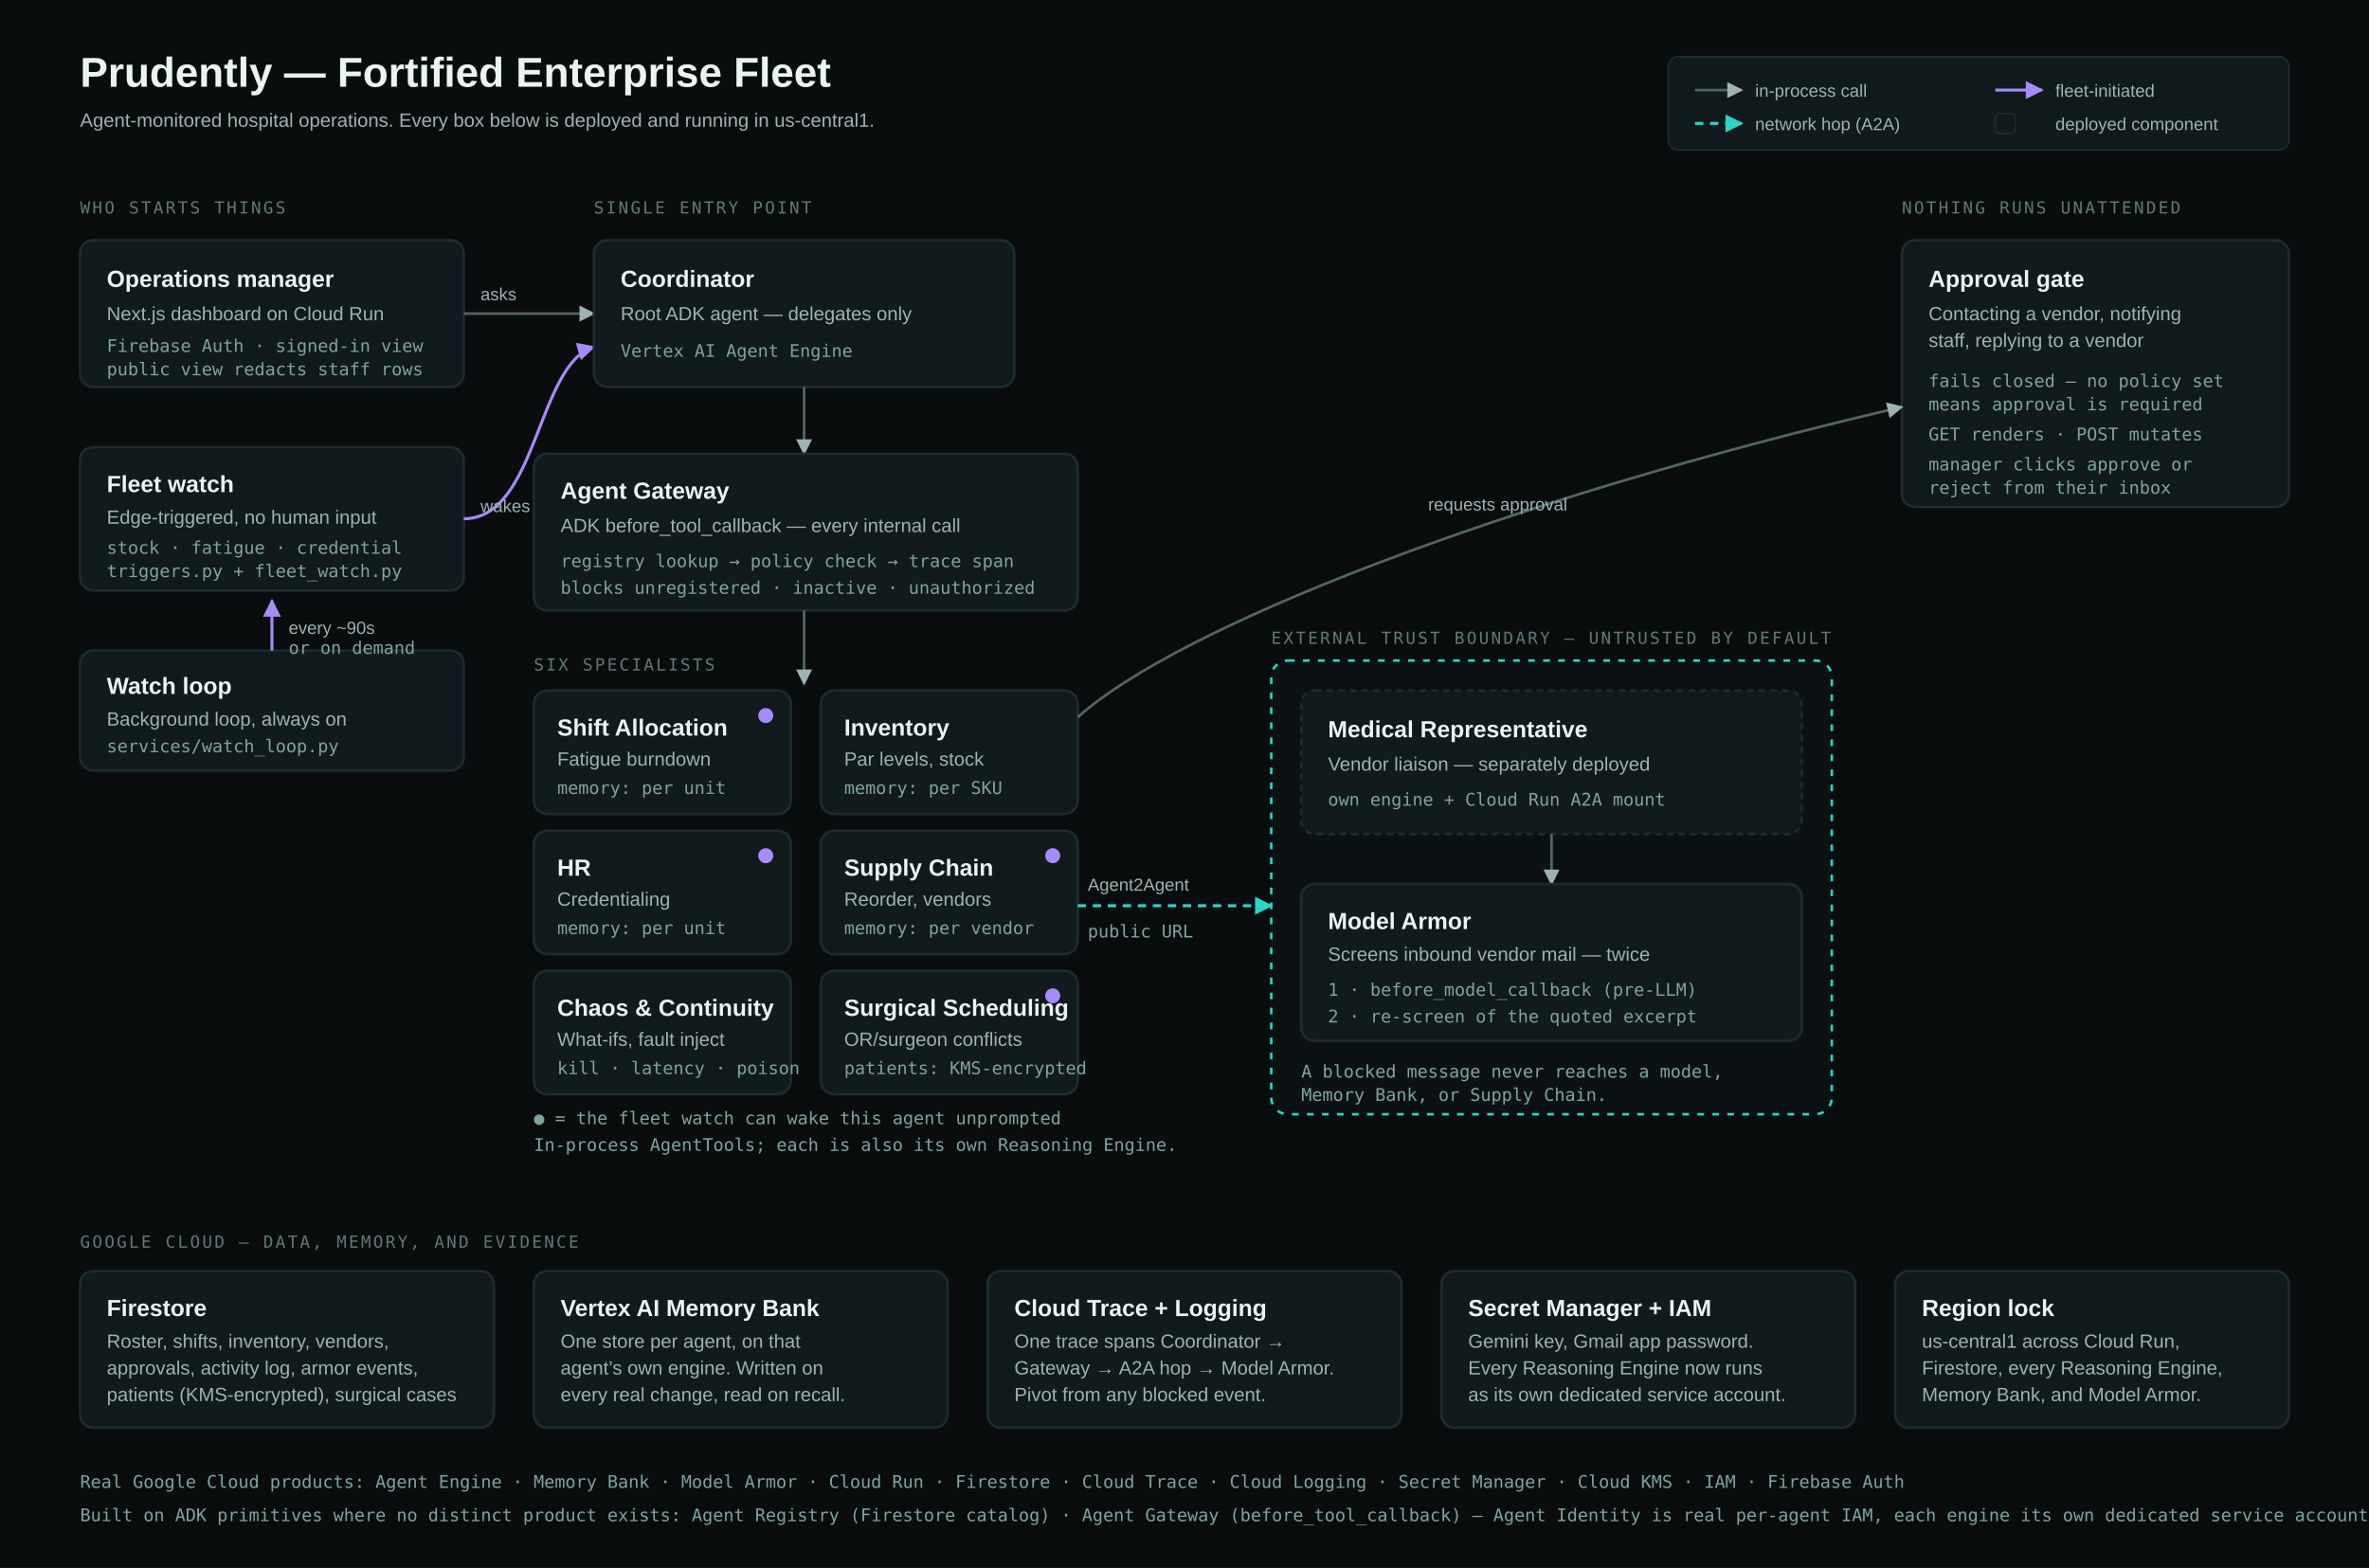
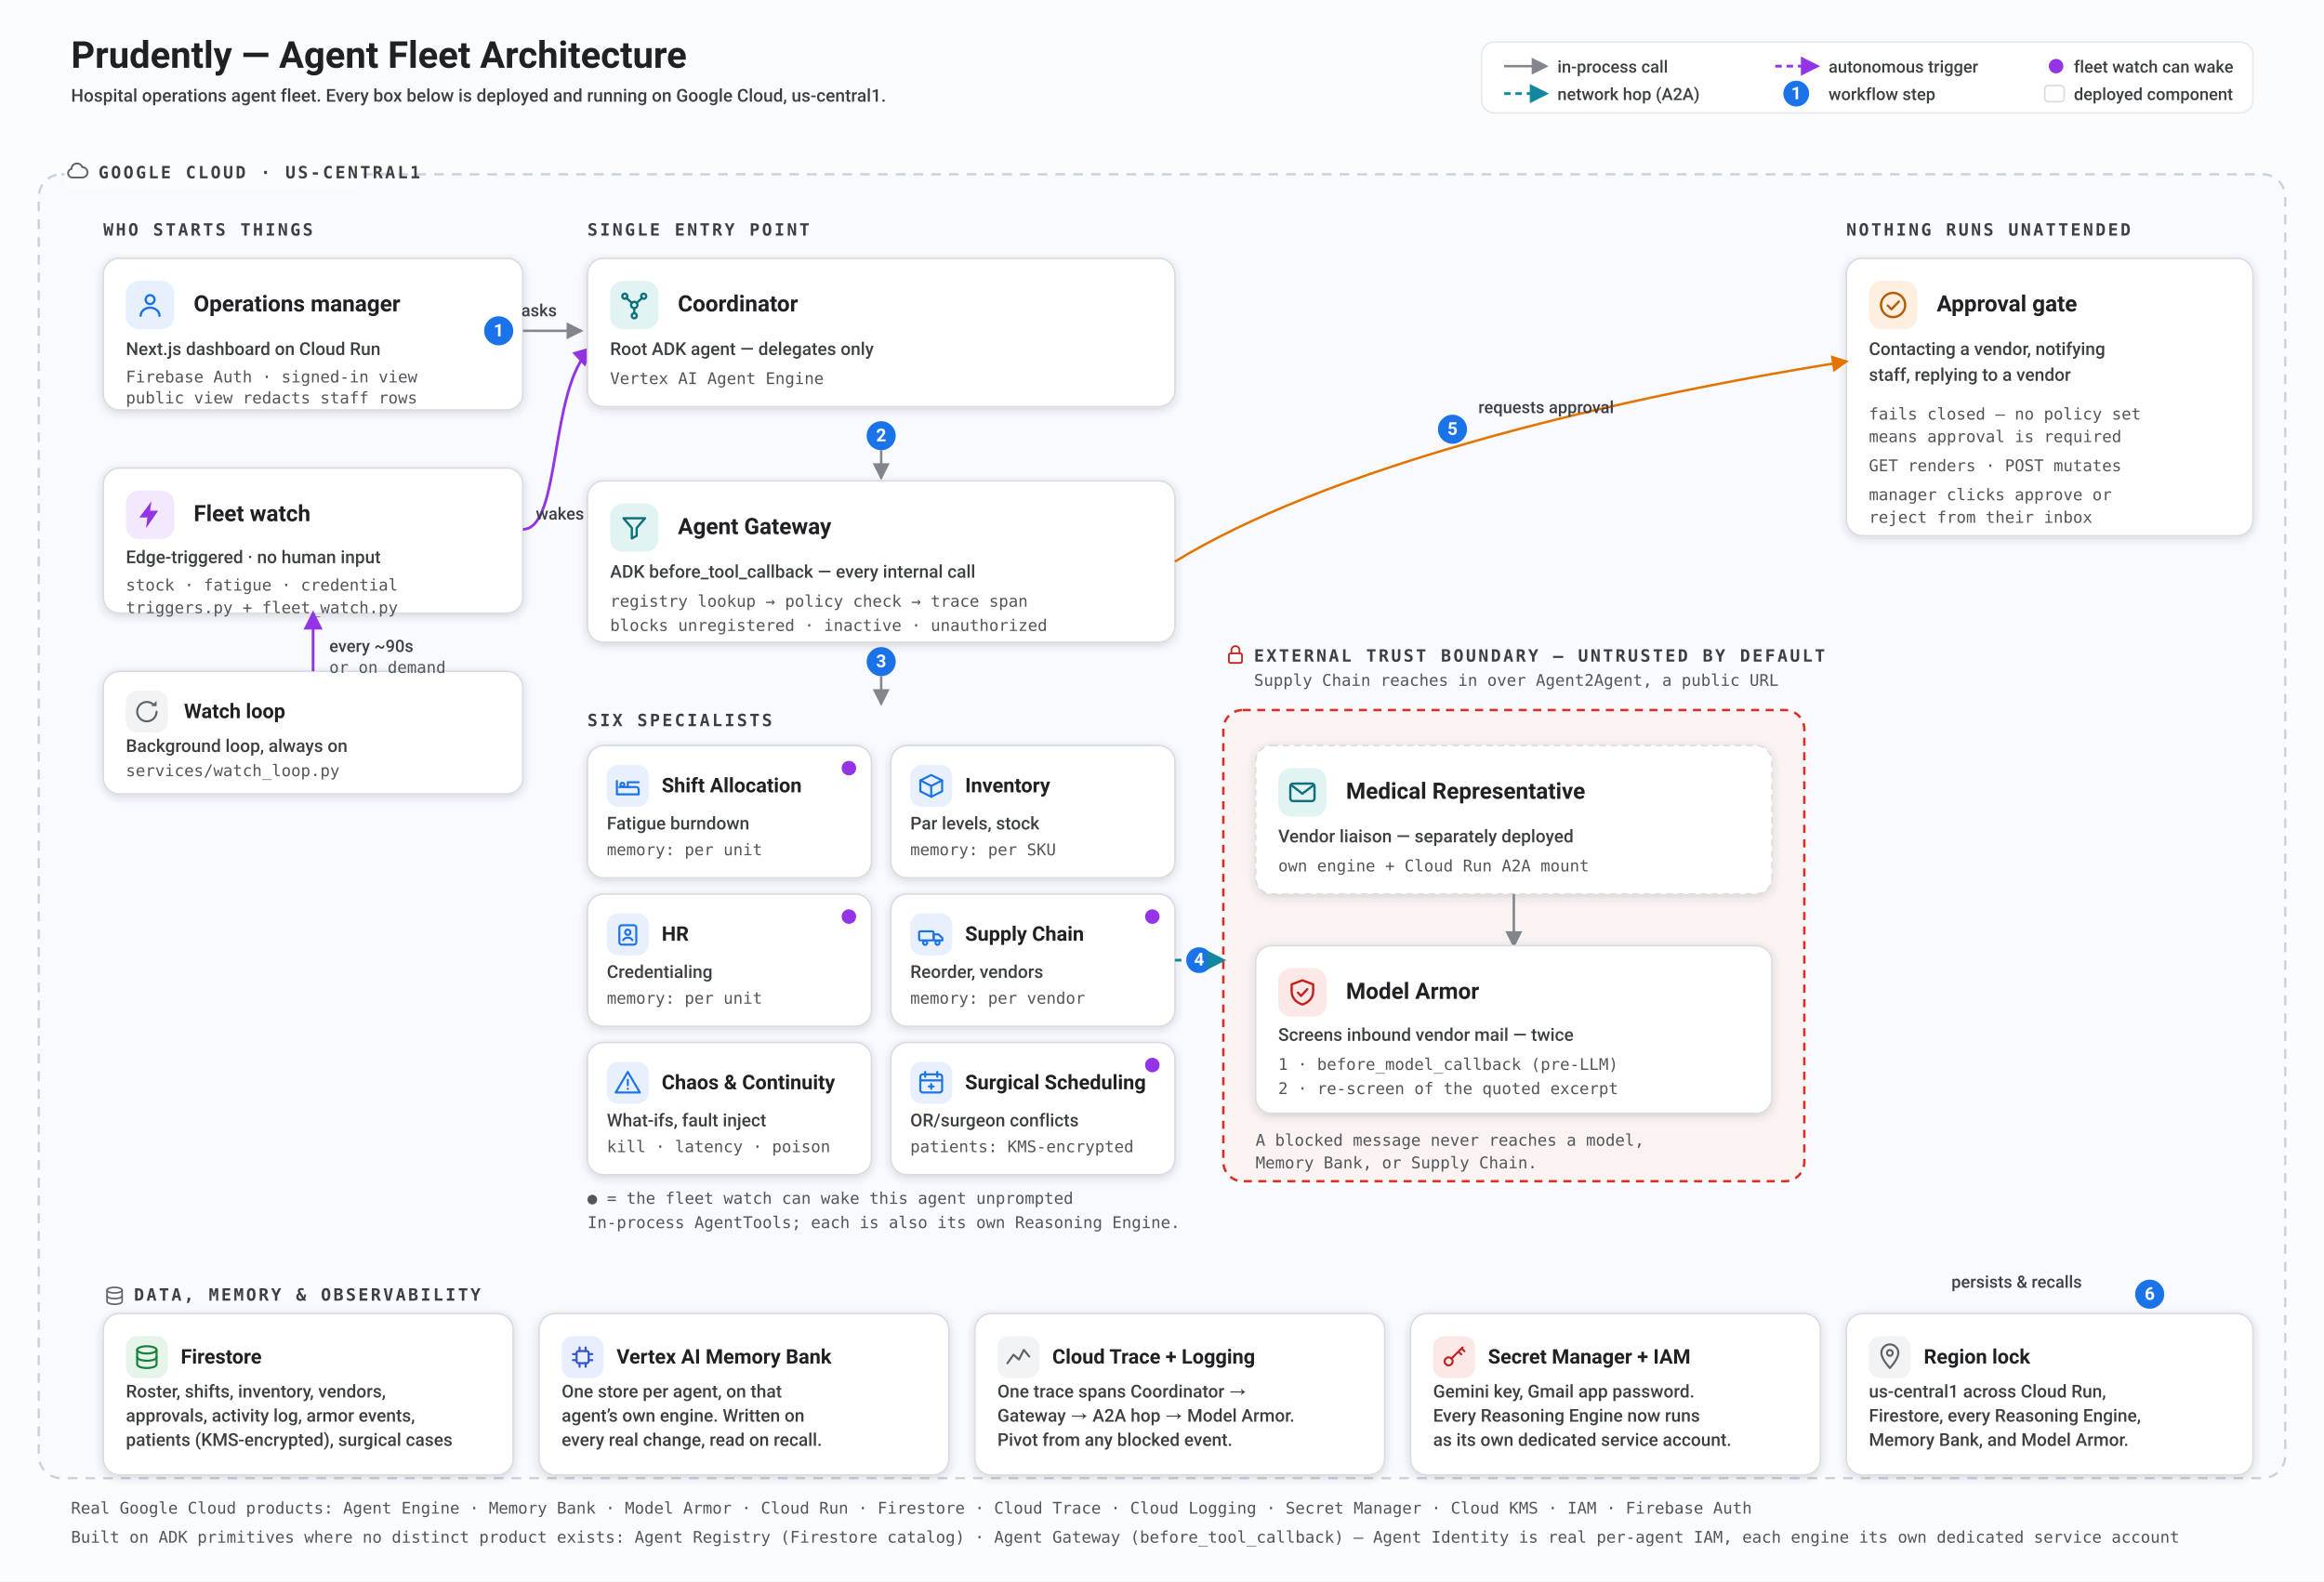
- <svg xmlns="http://www.w3.org/2000/svg" viewBox="0 0 1420 940" width="1420" height="940" font-family="'Instrument Sans','Helvetica Neue',Arial,sans-serif">
+ <svg xmlns="http://www.w3.org/2000/svg" viewBox="0 0 1440 980" width="1440" height="980" font-family="'Google Sans','Segoe UI',Roboto,Helvetica,Arial,sans-serif">
  <defs>
-     <marker id="arrow" viewBox="0 0 10 10" refX="9" refY="5" markerWidth="6" markerHeight="6" orient="auto-start-reverse">
-       <path d="M 0 0 L 10 5 L 0 10 z" fill="#9db3b0" />
+     <filter id="cardShadow" x="-30%" y="-30%" width="160%" height="160%">
+       <feDropShadow dx="0" dy="1.5" stdDeviation="2.5" flood-color="#3c4043" flood-opacity="0.18" />
+     </filter>
+     <marker id="arrow" viewBox="0 0 10 10" refX="8.5" refY="5" markerWidth="7" markerHeight="7" orient="auto-start-reverse">
+       <path d="M 0 0 L 10 5 L 0 10 z" fill="#80868b" />
    </marker>
-     <marker id="arrowTeal" viewBox="0 0 10 10" refX="9" refY="5" markerWidth="6" markerHeight="6" orient="auto-start-reverse">
-       <path d="M 0 0 L 10 5 L 0 10 z" fill="#2dd4c8" />
+     <marker id="arrowTeal" viewBox="0 0 10 10" refX="8.5" refY="5" markerWidth="7" markerHeight="7" orient="auto-start-reverse">
+       <path d="M 0 0 L 10 5 L 0 10 z" fill="#12879f" />
    </marker>
-     <marker id="arrowIndigo" viewBox="0 0 10 10" refX="9" refY="5" markerWidth="6" markerHeight="6" orient="auto-start-reverse">
-       <path d="M 0 0 L 10 5 L 0 10 z" fill="#a78bfa" />
+     <marker id="arrowPurple" viewBox="0 0 10 10" refX="8.5" refY="5" markerWidth="7" markerHeight="7" orient="auto-start-reverse">
+       <path d="M 0 0 L 10 5 L 0 10 z" fill="#9334e6" />
+     </marker>
+     <marker id="arrowAmber" viewBox="0 0 10 10" refX="8.5" refY="5" markerWidth="7" markerHeight="7" orient="auto-start-reverse">
+       <path d="M 0 0 L 10 5 L 0 10 z" fill="#e37400" />
    </marker>
    <style>
-       .lbl   { font-size: 10px; letter-spacing: 1.3px; fill: #617975; font-family: 'JetBrains Mono', ui-monospace, monospace; }
-       .name  { font-size: 14px; font-weight: 600; fill: #eaf4f2; }
-       .sub   { font-size: 11.5px; fill: #9db3b0; }
-       .mono  { font-size: 10.5px; fill: #7fa39d; font-family: 'JetBrains Mono', ui-monospace, monospace; }
-       .edge  { font-size: 10.5px; fill: #9db3b0; }
-       .card  { fill: #111a1c; stroke: #1e2c2e; stroke-width: 1.5; }
-       .zone  { fill: #0e1416; fill-opacity: 0.65; stroke: #2dd4c8; stroke-width: 1.5; stroke-dasharray: 4 5; }
-       .flow  { stroke: #526661; stroke-width: 1.6; fill: none; }
-       .flowT { stroke: #2dd4c8; stroke-width: 1.8; fill: none; }
-       .flowI { stroke: #a78bfa; stroke-width: 1.8; fill: none; }
+       .lbl    { font-size: 10.5px; letter-spacing: 1.4px; fill: #3c4043; font-family: 'Google Sans Mono','Roboto Mono',ui-monospace,monospace; font-weight: 650; }
+       .name   { font-size: 14px; font-weight: 600; fill: #202124; }
+       .name13 { font-size: 12.5px; font-weight: 600; fill: #202124; }
+       .sub    { font-size: 11px; fill: #3c4043; font-weight: 500; }
+       .mono   { font-size: 10px; fill: #52555a; font-family: 'Google Sans Mono','Roboto Mono',ui-monospace,monospace; font-weight: 500; }
+       .edge   { font-size: 10.5px; fill: #3c4043; font-weight: 500; }
+       .edgeB  { font-size: 10.5px; fill: #3c4043; font-weight: 700; }
+       .card   { fill: #ffffff; stroke: #dadce0; stroke-width: 1; filter: url(#cardShadow); }
+       .zone   { fill: #fdece9; fill-opacity: 0.55; stroke: #d93025; stroke-width: 1.5; stroke-dasharray: 5 4; }
+       .gczone { fill: #f8fafd; stroke: #c7d2e0; stroke-width: 1.4; stroke-dasharray: 6 5; }
+       .flow   { stroke: #80868b; stroke-width: 1.5; fill: none; }
+       .flowTeal   { stroke: #12879f; stroke-width: 1.7; fill: none; }
+       .flowPurple { stroke: #9334e6; stroke-width: 1.7; fill: none; }
+       .flowAmber  { stroke: #e37400; stroke-width: 1.5; fill: none; }
+       .step   { fill: #1a73e8; }
+       .stepTx { fill: #ffffff; font-size: 11px; font-weight: 700; text-anchor: middle; font-family: 'Google Sans','Segoe UI',Roboto,Helvetica,Arial,sans-serif; }
+       .wake   { fill: #9334e6; }
    </style>
+     <g id="icons" fill="none" stroke-width="1.7" stroke-linecap="round" stroke-linejoin="round">
+       <symbol id="ic-person" viewBox="0 0 24 24" fill="none" stroke="currentColor" stroke-width="1.7" stroke-linecap="round" stroke-linejoin="round">
+         <circle cx="12" cy="8" r="3.3" />
+         <path d="M5 20a7 6 0 0 1 14 0" />
+       </symbol>
+       <symbol id="ic-bolt" viewBox="0 0 24 24">
+         <path d="M13 2 4 14h6l-1 8 9-13h-6z" fill="currentColor" stroke="none" />
+       </symbol>
+       <symbol id="ic-loop" viewBox="0 0 24 24" fill="none" stroke="currentColor" stroke-width="1.7" stroke-linecap="round" stroke-linejoin="round">
+         <path d="M20 12a8 8 0 1 1-2.6-5.9" />
+         <path d="M20 3v4.5h-4.5" fill="currentColor" stroke="none" />
+       </symbol>
+       <symbol id="ic-hub" viewBox="0 0 24 24" fill="none" stroke="currentColor" stroke-width="1.7" stroke-linecap="round" stroke-linejoin="round">
+         <circle cx="12" cy="12" r="2.4" />
+         <circle cx="5" cy="5.5" r="1.9" />
+         <circle cx="19" cy="5.5" r="1.9" />
+         <circle cx="12" cy="20" r="1.9" />
+         <path d="M10.3 10.5 6 6.7M13.7 10.5 18 6.7M12 14.4V18" />
+       </symbol>
+       <symbol id="ic-filter" viewBox="0 0 24 24" fill="none" stroke="currentColor" stroke-width="1.7" stroke-linecap="round" stroke-linejoin="round">
+         <path d="M4 5h16l-6.2 7.2V18l-3.6 2v-7.8z" />
+       </symbol>
+       <symbol id="ic-bed" viewBox="0 0 24 24" fill="none" stroke="currentColor" stroke-width="1.7" stroke-linecap="round" stroke-linejoin="round">
+         <path d="M3 19V8M3 19h18v-4a2 2 0 0 0-2-2H5" />
+         <circle cx="7.5" cy="11" r="1.6" />
+         <path d="M12 13V9h9" />
+       </symbol>
+       <symbol id="ic-box" viewBox="0 0 24 24" fill="none" stroke="currentColor" stroke-width="1.7" stroke-linecap="round" stroke-linejoin="round">
+         <path d="M12 3 21 7.5 12 12 3 7.5 12 3z" />
+         <path d="M3 7.5V16.5L12 21V12" />
+         <path d="M21 7.5V16.5L12 21" />
+       </symbol>
+       <symbol id="ic-badge" viewBox="0 0 24 24" fill="none" stroke="currentColor" stroke-width="1.7" stroke-linecap="round" stroke-linejoin="round">
+         <rect x="5" y="4.5" width="14" height="16" rx="2" />
+         <circle cx="12" cy="10.3" r="2.2" />
+         <path d="M8.2 16.8a4 3 0 0 1 7.6 0" />
+       </symbol>
+       <symbol id="ic-truck" viewBox="0 0 24 24" fill="none" stroke="currentColor" stroke-width="1.7" stroke-linecap="round" stroke-linejoin="round">
+         <rect x="2" y="9.5" width="12" height="7.5" rx="1" />
+         <path d="M14 12h4l3.2 3v2h-7.2z" />
+         <circle cx="7" cy="19" r="1.7" />
+         <circle cx="17.2" cy="19" r="1.7" />
+       </symbol>
+       <symbol id="ic-warning" viewBox="0 0 24 24" fill="none" stroke="currentColor" stroke-width="1.7" stroke-linecap="round" stroke-linejoin="round">
+         <path d="M12 3 22 20H2z" />
+         <path d="M12 9.5V14" />
+         <circle cx="12" cy="17" r="0.9" fill="currentColor" stroke="none" />
+       </symbol>
+       <symbol id="ic-calendar" viewBox="0 0 24 24" fill="none" stroke="currentColor" stroke-width="1.7" stroke-linecap="round" stroke-linejoin="round">
+         <rect x="3" y="5" width="18" height="15" rx="2" />
+         <path d="M3 10h18M7 3v4M17 3v4" />
+         <path d="M10 15h4M12 13v4" />
+       </symbol>
+       <symbol id="ic-mail" viewBox="0 0 24 24" fill="none" stroke="currentColor" stroke-width="1.7" stroke-linecap="round" stroke-linejoin="round">
+         <rect x="3" y="5.5" width="18" height="13" rx="2" />
+         <path d="M3.5 6.5 12 13l8.5-6.5" />
+       </symbol>
+       <symbol id="ic-shield" viewBox="0 0 24 24" fill="none" stroke="currentColor" stroke-width="1.7" stroke-linecap="round" stroke-linejoin="round">
+         <path d="M12 3 20 6v5.2c0 4.9-3.4 8.3-8 9.8-4.6-1.5-8-4.9-8-9.8V6z" />
+       </symbol>
+       <symbol id="ic-shieldcheck" viewBox="0 0 24 24" fill="none" stroke="currentColor" stroke-width="1.7" stroke-linecap="round" stroke-linejoin="round">
+         <path d="M12 3 20 6v5.2c0 4.9-3.4 8.3-8 9.8-4.6-1.5-8-4.9-8-9.8V6z" />
+         <path d="M8.7 12.2 11 14.6l4.6-5" />
+       </symbol>
+       <symbol id="ic-check" viewBox="0 0 24 24" fill="none" stroke="currentColor" stroke-width="1.7" stroke-linecap="round" stroke-linejoin="round">
+         <circle cx="12" cy="12" r="9" />
+         <path d="M8 12.4 10.8 15.2 16.3 9.4" />
+       </symbol>
+       <symbol id="ic-database" viewBox="0 0 24 24" fill="none" stroke="currentColor" stroke-width="1.7" stroke-linecap="round" stroke-linejoin="round">
+         <ellipse cx="12" cy="6" rx="8" ry="3" />
+         <path d="M4 6v6c0 1.7 3.6 3 8 3s8-1.3 8-3V6" />
+         <path d="M4 12v6c0 1.7 3.6 3 8 3s8-1.3 8-3v-6" />
+       </symbol>
+       <symbol id="ic-memory" viewBox="0 0 24 24" fill="none" stroke="currentColor" stroke-width="1.7" stroke-linecap="round" stroke-linejoin="round">
+         <rect x="7" y="7" width="10" height="10" rx="1.5" />
+         <path d="M9.5 7V4M14.5 7V4M9.5 20v-3M14.5 20v-3M7 9.5H4M7 14.5H4M20 9.5h-3M20 14.5h-3" />
+       </symbol>
+       <symbol id="ic-chart" viewBox="0 0 24 24" fill="none" stroke="currentColor" stroke-width="1.7" stroke-linecap="round" stroke-linejoin="round">
+         <path d="M3 17 8 10 12.5 14 16.5 6 21 11.5" />
+       </symbol>
+       <symbol id="ic-key" viewBox="0 0 24 24" fill="none" stroke="currentColor" stroke-width="1.7" stroke-linecap="round" stroke-linejoin="round">
+         <circle cx="7.5" cy="15.5" r="3.3" />
+         <path d="M9.8 13.2 19 4M15.6 7.4l2.3 2.3M18.2 4.8l2.3 2.3" />
+       </symbol>
+       <symbol id="ic-pin" viewBox="0 0 24 24" fill="none" stroke="currentColor" stroke-width="1.7" stroke-linecap="round" stroke-linejoin="round">
+         <path d="M12 21s7-7.3 7-12.5A7 7 0 0 0 5 8.5C5 13.7 12 21 12 21z" />
+         <circle cx="12" cy="8.5" r="2.4" />
+       </symbol>
+       <symbol id="ic-cloud" viewBox="0 0 24 24" fill="none" stroke="currentColor" stroke-width="1.7" stroke-linecap="round" stroke-linejoin="round">
+         <path d="M7 18a4 4 0 0 1-.6-7.9 5.2 5.2 0 0 1 10.1-1.7A4.4 4.4 0 0 1 16.6 18z" />
+       </symbol>
+       <symbol id="ic-lock" viewBox="0 0 24 24" fill="none" stroke="currentColor" stroke-width="1.7" stroke-linecap="round" stroke-linejoin="round">
+         <rect x="5.5" y="11" width="13" height="9.5" rx="1.7" />
+         <path d="M8 11V7.8a4 4 0 0 1 8 0V11" />
+       </symbol>
+     </g>
  </defs>
-   <rect width="1420" height="940" fill="#090d0e" />
-   <text x="48" y="52" font-size="25" font-weight="700" fill="#eaf4f2">Prudently — Fortified Enterprise Fleet</text>
-   <text x="48" y="76" class="sub" font-size="13">Agent-monitored hospital operations. Every box below is deployed and running in us-central1.</text>
-   <g transform="translate(1000,34)">
-     <rect x="0" y="0" width="372" height="56" rx="6" fill="#111a1c" stroke="#1e2c2e" />
-     <line x1="16" y1="20" x2="44" y2="20" class="flow" marker-end="url(#arrow)" />
-     <text x="52" y="24" class="edge">in-process call</text>
-     <line x1="16" y1="40" x2="44" y2="40" class="flowT" stroke-dasharray="5 4" marker-end="url(#arrowTeal)" />
-     <text x="52" y="44" class="edge">network hop (A2A)</text>
-     <line x1="196" y1="20" x2="224" y2="20" class="flowI" marker-end="url(#arrowIndigo)" />
-     <text x="232" y="24" class="edge">fleet-initiated</text>
-     <rect x="196" y="34" width="12" height="12" rx="2" fill="#111a1c" stroke="#1e2c2e" />
-     <text x="232" y="44" class="edge">deployed component</text>
-   </g>
-   <text x="48" y="128" class="lbl">WHO STARTS THINGS</text>
-   <g transform="translate(48,144)">
-     <rect class="card" x="0" y="0" width="230" height="88" rx="8" />
-     <text x="16" y="28" class="name">Operations manager</text>
-     <text x="16" y="48" class="sub">Next.js dashboard on Cloud Run</text>
-     <text x="16" y="67" class="mono">Firebase Auth · signed-in view</text>
-     <text x="16" y="81" class="mono">public view redacts staff rows</text>
-   </g>
-   <g transform="translate(48,268)">
-     <rect class="card" x="0" y="0" width="230" height="86" rx="8" stroke="#a78bfa" />
-     <text x="16" y="27" class="name" fill="#a78bfa">Fleet watch</text>
-     <text x="16" y="46" class="sub">Edge-triggered, no human input</text>
-     <text x="16" y="64" class="mono">stock · fatigue · credential</text>
-     <text x="16" y="78" class="mono">triggers.py + fleet_watch.py</text>
-   </g>
-   <g transform="translate(48,390)">
-     <rect class="card" x="0" y="0" width="230" height="72" rx="8" />
-     <text x="16" y="26" class="name" font-size="13">Watch loop</text>
-     <text x="16" y="45" class="sub" font-size="10.5">Background loop, always on</text>
-     <text x="16" y="61" class="mono" font-size="9.5">services/watch_loop.py</text>
-   </g>
-   <line x1="163" y1="390" x2="163" y2="360" class="flowI" marker-end="url(#arrowIndigo)" />
-   <text x="173" y="380" class="edge" fill="#a78bfa">every ~90s</text>
-   <text x="173" y="392" class="mono" font-size="9">or on demand</text>
-   <line x1="278" y1="188" x2="356" y2="188" class="flow" marker-end="url(#arrow)" />
-   <text x="288" y="180" class="edge">asks</text>
-   <path d="M 278 311 C 322 311 322 218 356 208" class="flowI" marker-end="url(#arrowIndigo)" />
-   <text x="288" y="307" class="edge" fill="#a78bfa">wakes an agent</text>
-   <text x="356" y="128" class="lbl">SINGLE ENTRY POINT</text>
-   <g transform="translate(356,144)">
-     <rect class="card" x="0" y="0" width="252" height="88" rx="8" stroke="#2dd4c8" stroke-width="2" />
-     <text x="16" y="28" class="name">Coordinator</text>
-     <text x="16" y="48" class="sub">Root ADK agent — delegates only</text>
-     <text x="16" y="70" class="mono">Vertex AI Agent Engine</text>
-   </g>
-   <line x1="482" y1="232" x2="482" y2="272" class="flow" marker-end="url(#arrow)" />
-   <g transform="translate(320,272)">
-     <rect class="card" x="0" y="0" width="326" height="94" rx="8" />
-     <text x="16" y="27" class="name">Agent Gateway</text>
-     <text x="16" y="47" class="sub">ADK before_tool_callback — every internal call</text>
-     <text x="16" y="68" class="mono">registry lookup → policy check → trace span</text>
-     <text x="16" y="84" class="mono">blocks unregistered · inactive · unauthorized</text>
-   </g>
-   <line x1="482" y1="366" x2="482" y2="410" class="flow" marker-end="url(#arrow)" />
-   <text x="320" y="402" class="lbl">SIX SPECIALISTS</text>
-   <g transform="translate(320,414)">
-     <rect class="card" x="0" y="0" width="154" height="74" rx="8" />
-     <text x="14" y="27" class="name" font-size="13">Shift Allocation</text>
-     <text x="14" y="45" class="sub" font-size="10.5">Fatigue burndown</text>
-     <text x="14" y="62" class="mono" font-size="9.5">memory: per unit</text>
-     <circle cx="139" cy="15" r="4.5" fill="#a78bfa" />
-   </g>
-   <g transform="translate(492,414)">
-     <rect class="card" x="0" y="0" width="154" height="74" rx="8" />
-     <text x="14" y="27" class="name" font-size="13">Inventory</text>
-     <text x="14" y="45" class="sub" font-size="10.5">Par levels, stock</text>
-     <text x="14" y="62" class="mono" font-size="9.5">memory: per SKU</text>
-   </g>
-   <g transform="translate(320,498)">
-     <rect class="card" x="0" y="0" width="154" height="74" rx="8" />
-     <text x="14" y="27" class="name" font-size="13">HR</text>
-     <text x="14" y="45" class="sub" font-size="10.5">Credentialing</text>
-     <text x="14" y="62" class="mono" font-size="9.5">memory: per unit</text>
-     <circle cx="139" cy="15" r="4.5" fill="#a78bfa" />
-   </g>
-   <g transform="translate(492,498)">
-     <rect class="card" x="0" y="0" width="154" height="74" rx="8" />
-     <text x="14" y="27" class="name" font-size="13">Supply Chain</text>
-     <text x="14" y="45" class="sub" font-size="10.5">Reorder, vendors</text>
-     <text x="14" y="62" class="mono" font-size="9.5">memory: per vendor</text>
-     <circle cx="139" cy="15" r="4.5" fill="#a78bfa" />
-   </g>
-   <g transform="translate(320,582)">
-     <rect class="card" x="0" y="0" width="154" height="74" rx="8" />
-     <text x="14" y="27" class="name" font-size="12">Chaos &amp; Continuity</text>
-     <text x="14" y="45" class="sub" font-size="10.5">What-ifs, fault inject</text>
-     <text x="14" y="62" class="mono" font-size="9.5">kill · latency · poison</text>
-   </g>
-   <g transform="translate(492,582)">
-     <rect class="card" x="0" y="0" width="154" height="74" rx="8" />
-     <text x="14" y="27" class="name" font-size="12">Surgical Scheduling</text>
-     <text x="14" y="45" class="sub" font-size="10.5">OR/surgeon conflicts</text>
-     <text x="14" y="62" class="mono" font-size="9.5">patients: KMS-encrypted</text>
-     <circle cx="139" cy="15" r="4.5" fill="#a78bfa" />
-   </g>
-   <text x="320" y="674" class="mono" font-size="9.5">● = the fleet watch can wake this agent unprompted</text>
-   <text x="320" y="690" class="mono" font-size="9.5">In-process AgentTools; each is also its own Reasoning Engine.</text>
-   <rect class="zone" x="762" y="396" width="336" height="272" rx="10" />
-   <text x="762" y="386" class="lbl" fill="#2dd4c8">EXTERNAL TRUST BOUNDARY — UNTRUSTED BY DEFAULT</text>
-   <line x1="646" y1="543" x2="762" y2="543" class="flowT" stroke-dasharray="5 4" marker-end="url(#arrowTeal)" />
-   <text x="652" y="534" class="edge" fill="#2dd4c8">Agent2Agent</text>
-   <text x="652" y="562" class="mono" font-size="9.5">public URL</text>
-   <g transform="translate(780,414)">
-     <rect class="card" x="0" y="0" width="300" height="86" rx="8" stroke="#2dd4c8" stroke-dasharray="4 3" />
-     <text x="16" y="28" class="name">Medical Representative</text>
-     <text x="16" y="48" class="sub">Vendor liaison — separately deployed</text>
-     <text x="16" y="69" class="mono">own engine + Cloud Run A2A mount</text>
-   </g>
-   <line x1="930" y1="500" x2="930" y2="530" class="flow" marker-end="url(#arrow)" />
-   <g transform="translate(780,530)">
-     <rect class="card" x="0" y="0" width="300" height="94" rx="8" stroke="#ff6b5c" />
-     <text x="16" y="27" class="name" fill="#ff6b5c">Model Armor</text>
-     <text x="16" y="46" class="sub">Screens inbound vendor mail — twice</text>
-     <text x="16" y="67" class="mono">1 · before_model_callback (pre-LLM)</text>
-     <text x="16" y="83" class="mono">2 · re-screen of the quoted excerpt</text>
-   </g>
-   <text x="780" y="646" class="mono" font-size="9.5" fill="#ff6b5c">A blocked message never reaches a model,</text>
-   <text x="780" y="660" class="mono" font-size="9.5" fill="#ff6b5c">Memory Bank, or Supply Chain.</text>
-   <text x="1140" y="128" class="lbl">NOTHING RUNS UNATTENDED</text>
-   <g transform="translate(1140,144)">
-     <rect class="card" x="0" y="0" width="232" height="160" rx="8" />
-     <text x="16" y="28" class="name">Approval gate</text>
-     <text x="16" y="48" class="sub">Contacting a vendor, notifying</text>
-     <text x="16" y="64" class="sub">staff, replying to a vendor</text>
-     <text x="16" y="88" class="mono">fails closed — no policy set</text>
-     <text x="16" y="102" class="mono">means approval is required</text>
-     <text x="16" y="120" class="mono">GET renders · POST mutates</text>
-     <text x="16" y="138" class="mono">manager clicks approve or</text>
-     <text x="16" y="152" class="mono">reject from their inbox</text>
-   </g>
-   <path d="M 646 430 C 706 376 900 300 1140 244" class="flow" marker-end="url(#arrow)" />
-   <text x="856" y="306" class="edge">requests approval</text>
-   <text x="48" y="748" class="lbl">GOOGLE CLOUD — DATA, MEMORY, AND EVIDENCE</text>
-   <g transform="translate(48,762)">
-     <rect class="card" x="0" y="0" width="248" height="94" rx="8" />
-     <text x="16" y="27" class="name" font-size="13">Firestore</text>
-     <text x="16" y="46" class="sub" font-size="10.5">Roster, shifts, inventory, vendors,</text>
-     <text x="16" y="62" class="sub" font-size="10.5">approvals, activity log, armor events,</text>
-     <text x="16" y="78" class="sub" font-size="10.5">patients (KMS-encrypted), surgical cases</text>
-   </g>
-   <g transform="translate(320,762)">
-     <rect class="card" x="0" y="0" width="248" height="94" rx="8" />
-     <text x="16" y="27" class="name" font-size="13">Vertex AI Memory Bank</text>
-     <text x="16" y="46" class="sub" font-size="10.5">One store per agent, on that</text>
-     <text x="16" y="62" class="sub" font-size="10.5">agent’s own engine. Written on</text>
-     <text x="16" y="78" class="sub" font-size="10.5">every real change, read on recall.</text>
-   </g>
-   <g transform="translate(592,762)">
-     <rect class="card" x="0" y="0" width="248" height="94" rx="8" />
-     <text x="16" y="27" class="name" font-size="13">Cloud Trace + Logging</text>
-     <text x="16" y="46" class="sub" font-size="10.5">One trace spans Coordinator →</text>
-     <text x="16" y="62" class="sub" font-size="10.5">Gateway → A2A hop → Model Armor.</text>
-     <text x="16" y="78" class="sub" font-size="10.5">Pivot from any blocked event.</text>
-   </g>
-   <g transform="translate(864,762)">
-     <rect class="card" x="0" y="0" width="248" height="94" rx="8" />
-     <text x="16" y="27" class="name" font-size="13">Secret Manager + IAM</text>
-     <text x="16" y="46" class="sub" font-size="10.5">Gemini key, Gmail app password.</text>
-     <text x="16" y="62" class="sub" font-size="10.5">Every Reasoning Engine now runs</text>
-     <text x="16" y="78" class="sub" font-size="10.5">as its own dedicated service account.</text>
-   </g>
-   <g transform="translate(1136,762)">
-     <rect class="card" x="0" y="0" width="236" height="94" rx="8" />
-     <text x="16" y="27" class="name" font-size="13">Region lock</text>
-     <text x="16" y="46" class="sub" font-size="10.5">us-central1 across Cloud Run,</text>
-     <text x="16" y="62" class="sub" font-size="10.5">Firestore, every Reasoning Engine,</text>
-     <text x="16" y="78" class="sub" font-size="10.5">Memory Bank, and Model Armor.</text>
-   </g>
-   <text x="48" y="892" class="mono" font-size="10">Real Google Cloud products: Agent Engine · Memory Bank · Model Armor · Cloud Run · Firestore · Cloud Trace · Cloud Logging · Secret Manager · Cloud KMS · IAM · Firebase Auth</text>
-   <text x="48" y="912" class="mono" font-size="10">Built on ADK primitives where no distinct product exists: Agent Registry (Firestore catalog) · Agent Gateway (before_tool_callback) — Agent Identity is real per-agent IAM, each engine its own dedicated service account</text>
+   <rect width="1440" height="980" fill="#fbfcfd" />
+   <text x="44" y="42" font-size="23" font-weight="700" fill="#202124">Prudently — Agent Fleet Architecture</text>
+   <text x="44" y="63" class="sub" font-size="12.5">Hospital operations agent fleet. Every box below is deployed and running on Google Cloud, us-central1.</text>
+   <g transform="translate(918,26)">
+     <rect x="0" y="0" width="478" height="44" rx="8" fill="#ffffff" stroke="#e8eaed" />
+     <line x1="14" y1="15" x2="40" y2="15" class="flow" marker-end="url(#arrow)" />
+     <text x="47" y="19" class="edge">in-process call</text>
+     <line x1="14" y1="32" x2="40" y2="32" class="flowTeal" stroke-dasharray="4 3" marker-end="url(#arrowTeal)" />
+     <text x="47" y="36" class="edge">network hop (A2A)</text>
+     <line x1="182" y1="15" x2="208" y2="15" class="flowPurple" stroke-dasharray="4 3" marker-end="url(#arrowPurple)" />
+     <text x="215" y="19" class="edge">autonomous trigger</text>
+     <circle cx="195" cy="32" r="8" class="step" />
+     <text x="195" y="35.5" class="stepTx">1</text>
+     <text x="215" y="36" class="edge">workflow step</text>
+     <circle cx="356" cy="15" r="4.5" class="wake" />
+     <text x="367" y="19" class="edge">fleet watch can wake</text>
+     <line x1="349" y1="32" x2="349" y2="32" />
+     <rect x="349" y="27" width="12" height="10" rx="2" fill="#ffffff" stroke="#dadce0" />
+     <text x="367" y="36" class="edge">deployed component</text>
+   </g>
+   <rect class="gczone" x="24" y="108" width="1392" height="808" rx="14" />
+   <g transform="translate(40,96)">
+     <rect x="0" y="0" width="182" height="22" rx="5" fill="#fbfcfd" />
+     <use href="#ic-cloud" x="0" y="2" width="16" height="16" style="color:#5f6368" />
+     <text x="21" y="14.5" class="lbl" fill="#5f6368">GOOGLE CLOUD · US-CENTRAL1</text>
+   </g>
+   <text x="64" y="146" class="lbl">WHO STARTS THINGS</text>
+   <g transform="translate(64,160)">
+     <rect class="card" x="0" y="0" width="260" height="94" rx="10" />
+     <rect x="14" y="14" width="30" height="30" rx="8" fill="#e8f0fe" />
+     <use href="#ic-person" x="19" y="19" width="20" height="20" style="color:#1a73e8" />
+     <text x="56" y="33" class="name">Operations manager</text>
+     <text x="14" y="60" class="sub">Next.js dashboard on Cloud Run</text>
+     <text x="14" y="77" class="mono">Firebase Auth · signed-in view</text>
+     <text x="14" y="90" class="mono">public view redacts staff rows</text>
+   </g>
+   <g transform="translate(64,290)">
+     <rect class="card" x="0" y="0" width="260" height="90" rx="10" stroke="#9334e6" stroke-width="1.4" />
+     <rect x="14" y="14" width="30" height="30" rx="8" fill="#f3e8fd" />
+     <use href="#ic-bolt" x="19" y="19" width="20" height="20" style="color:#9334e6" />
+     <text x="56" y="33" class="name" fill="#7a1fc9">Fleet watch</text>
+     <text x="14" y="59" class="sub">Edge-triggered · no human input</text>
+     <text x="14" y="76" class="mono">stock · fatigue · credential</text>
+     <text x="14" y="90" class="mono">triggers.py + fleet_watch.py</text>
+   </g>
+   <g transform="translate(64,416)">
+     <rect class="card" x="0" y="0" width="260" height="76" rx="10" />
+     <rect x="14" y="12" width="26" height="26" rx="7" fill="#f1f3f4" />
+     <use href="#ic-loop" x="18" y="16" width="18" height="18" style="color:#5f6368" />
+     <text x="50" y="29" class="name13">Watch loop</text>
+     <text x="14" y="50" class="sub" font-size="10.5">Background loop, always on</text>
+     <text x="14" y="65" class="mono" font-size="9.5">services/watch_loop.py</text>
+   </g>
+   <path d="M 194 416 C 194 402 194 396 194 380" class="flowPurple" marker-end="url(#arrowPurple)" />
+   <text x="204" y="404" class="edge" fill="#7a1fc9">every ~90s</text>
+   <text x="204" y="417" class="mono" font-size="9">or on demand</text>
+   <circle cx="309" cy="205" r="9" class="step" />
+   <text x="309" y="208.5" class="stepTx">1</text>
+   <line x1="324" y1="205" x2="360" y2="205" class="flow" marker-end="url(#arrow)" />
+   <text x="323" y="196" class="edge">asks</text>
+   <path d="M 324 328 C 348 328 340 240 366 216" class="flowPurple" marker-end="url(#arrowPurple)" />
+   <text x="332" y="322" class="edge" fill="#7a1fc9">wakes an agent</text>
+   <text x="364" y="146" class="lbl">SINGLE ENTRY POINT</text>
+   <g transform="translate(364,160)">
+     <rect class="card" x="0" y="0" width="364" height="92" rx="10" stroke="#12879f" stroke-width="2" />
+     <rect x="14" y="14" width="30" height="30" rx="8" fill="#e2f4f2" />
+     <use href="#ic-hub" x="19" y="19" width="20" height="20" style="color:#0e6f7d" />
+     <text x="56" y="33" class="name">Coordinator</text>
+     <text x="14" y="60" class="sub">Root ADK agent — delegates only</text>
+     <text x="14" y="78" class="mono">Vertex AI Agent Engine</text>
+   </g>
+   <circle cx="546" cy="270" r="9" class="step" />
+   <text x="546" y="273.5" class="stepTx">2</text>
+   <line x1="546" y1="279" x2="546" y2="296" class="flow" marker-end="url(#arrow)" />
+   <g transform="translate(364,298)">
+     <rect class="card" x="0" y="0" width="364" height="100" rx="10" />
+     <rect x="14" y="14" width="30" height="30" rx="8" fill="#e2f4f2" />
+     <use href="#ic-filter" x="19" y="19" width="20" height="20" style="color:#0e6f7d" />
+     <text x="56" y="33" class="name">Agent Gateway</text>
+     <text x="14" y="60" class="sub">ADK before_tool_callback — every internal call</text>
+     <text x="14" y="78" class="mono">registry lookup → policy check → trace span</text>
+     <text x="14" y="93" class="mono">blocks unregistered · inactive · unauthorized</text>
+   </g>
+   <circle cx="546" cy="410" r="9" class="step" />
+   <text x="546" y="413.5" class="stepTx">3</text>
+   <line x1="546" y1="419" x2="546" y2="436" class="flow" marker-end="url(#arrow)" />
+   <text x="364" y="450" class="lbl">SIX SPECIALISTS</text>
+   <g transform="translate(364,462)">
+     <rect class="card" x="0" y="0" width="176" height="82" rx="10" />
+     <rect x="12" y="12" width="26" height="26" rx="7" fill="#e8f0fe" />
+     <use href="#ic-bed" x="16" y="16" width="18" height="18" style="color:#1a73e8" />
+     <text x="46" y="29" class="name13">Shift Allocation</text>
+     <text x="12" y="52" class="sub" font-size="10">Fatigue burndown</text>
+     <text x="12" y="68" class="mono" font-size="9">memory: per unit</text>
+     <circle cx="162" cy="14" r="4.5" class="wake" />
+   </g>
+   <g transform="translate(552,462)">
+     <rect class="card" x="0" y="0" width="176" height="82" rx="10" />
+     <rect x="12" y="12" width="26" height="26" rx="7" fill="#e8f0fe" />
+     <use href="#ic-box" x="16" y="16" width="18" height="18" style="color:#1a73e8" />
+     <text x="46" y="29" class="name13">Inventory</text>
+     <text x="12" y="52" class="sub" font-size="10">Par levels, stock</text>
+     <text x="12" y="68" class="mono" font-size="9">memory: per SKU</text>
+   </g>
+   <g transform="translate(364,554)">
+     <rect class="card" x="0" y="0" width="176" height="82" rx="10" />
+     <rect x="12" y="12" width="26" height="26" rx="7" fill="#e8f0fe" />
+     <use href="#ic-badge" x="16" y="16" width="18" height="18" style="color:#1a73e8" />
+     <text x="46" y="29" class="name13">HR</text>
+     <text x="12" y="52" class="sub" font-size="10">Credentialing</text>
+     <text x="12" y="68" class="mono" font-size="9">memory: per unit</text>
+     <circle cx="162" cy="14" r="4.5" class="wake" />
+   </g>
+   <g transform="translate(552,554)">
+     <rect class="card" x="0" y="0" width="176" height="82" rx="10" />
+     <rect x="12" y="12" width="26" height="26" rx="7" fill="#e8f0fe" />
+     <use href="#ic-truck" x="16" y="16" width="18" height="18" style="color:#1a73e8" />
+     <text x="46" y="29" class="name13">Supply Chain</text>
+     <text x="12" y="52" class="sub" font-size="10">Reorder, vendors</text>
+     <text x="12" y="68" class="mono" font-size="9">memory: per vendor</text>
+     <circle cx="162" cy="14" r="4.5" class="wake" />
+   </g>
+   <g transform="translate(364,646)">
+     <rect class="card" x="0" y="0" width="176" height="82" rx="10" />
+     <rect x="12" y="12" width="26" height="26" rx="7" fill="#e8f0fe" />
+     <use href="#ic-warning" x="16" y="16" width="18" height="18" style="color:#1a73e8" />
+     <text x="46" y="29" class="name13" font-size="11.3">Chaos &amp; Continuity</text>
+     <text x="12" y="52" class="sub" font-size="10">What-ifs, fault inject</text>
+     <text x="12" y="68" class="mono" font-size="9">kill · latency · poison</text>
+   </g>
+   <g transform="translate(552,646)">
+     <rect class="card" x="0" y="0" width="176" height="82" rx="10" />
+     <rect x="12" y="12" width="26" height="26" rx="7" fill="#e8f0fe" />
+     <use href="#ic-calendar" x="16" y="16" width="18" height="18" style="color:#1a73e8" />
+     <text x="46" y="29" class="name13" font-size="11.3">Surgical Scheduling</text>
+     <text x="12" y="52" class="sub" font-size="10">OR/surgeon conflicts</text>
+     <text x="12" y="68" class="mono" font-size="9">patients: KMS-encrypted</text>
+     <circle cx="162" cy="14" r="4.5" class="wake" />
+   </g>
+   <text x="364" y="746" class="mono" font-size="9.5">● = the fleet watch can wake this agent unprompted</text>
+   <text x="364" y="761" class="mono" font-size="9.5">In-process AgentTools; each is also its own Reasoning Engine.</text>
+   <rect class="zone" x="758" y="440" width="360" height="292" rx="12" />
+   <g transform="translate(758,398)">
+     <use href="#ic-lock" x="0" y="0" width="15" height="15" style="color:#c5221f" />
+     <text x="19" y="12" class="lbl" fill="#c5221f">EXTERNAL TRUST BOUNDARY — UNTRUSTED BY DEFAULT</text>
+     <text x="19" y="27" class="mono" font-size="9.5" fill="#a50e0e">Supply Chain reaches in over Agent2Agent, a public URL</text>
+   </g>
+   <circle cx="743" cy="595" r="8" class="step" />
+   <text x="743" y="598.3" class="stepTx" font-size="10">4</text>
+   <line x1="728" y1="595" x2="735" y2="595" class="flowTeal" stroke-dasharray="4 3" />
+   <line x1="751" y1="595" x2="758" y2="595" class="flowTeal" stroke-dasharray="4 3" marker-end="url(#arrowTeal)" />
+   <g transform="translate(778,462)">
+     <rect class="card" x="0" y="0" width="320" height="92" rx="10" stroke="#12879f" stroke-dasharray="4 3" stroke-width="1.4" />
+     <rect x="14" y="14" width="30" height="30" rx="8" fill="#e2f4f2" />
+     <use href="#ic-mail" x="19" y="19" width="20" height="20" style="color:#0e6f7d" />
+     <text x="56" y="33" class="name">Medical Representative</text>
+     <text x="14" y="60" class="sub">Vendor liaison — separately deployed</text>
+     <text x="14" y="78" class="mono">own engine + Cloud Run A2A mount</text>
+   </g>
+   <line x1="938" y1="554" x2="938" y2="586" class="flow" marker-end="url(#arrow)" />
+   <g transform="translate(778,586)">
+     <rect class="card" x="0" y="0" width="320" height="104" rx="10" stroke="#d93025" stroke-width="1.4" />
+     <rect x="14" y="14" width="30" height="30" rx="8" fill="#fce8e6" />
+     <use href="#ic-shieldcheck" x="19" y="19" width="20" height="20" style="color:#c5221f" />
+     <text x="56" y="33" class="name" fill="#a50e0e">Model Armor</text>
+     <text x="14" y="59" class="sub">Screens inbound vendor mail — twice</text>
+     <text x="14" y="77" class="mono">1 · before_model_callback (pre-LLM)</text>
+     <text x="14" y="92" class="mono">2 · re-screen of the quoted excerpt</text>
+   </g>
+   <text x="778" y="710" class="mono" font-size="9.5" fill="#a50e0e">A blocked message never reaches a model,</text>
+   <text x="778" y="724" class="mono" font-size="9.5" fill="#a50e0e">Memory Bank, or Supply Chain.</text>
+   <text x="1144" y="146" class="lbl">NOTHING RUNS UNATTENDED</text>
+   <g transform="translate(1144,160)">
+     <rect class="card" x="0" y="0" width="252" height="172" rx="10" stroke="#e37400" stroke-width="1.4" />
+     <rect x="14" y="14" width="30" height="30" rx="8" fill="#feefe0" />
+     <use href="#ic-check" x="19" y="19" width="20" height="20" style="color:#b45c00" />
+     <text x="56" y="33" class="name">Approval gate</text>
+     <text x="14" y="60" class="sub">Contacting a vendor, notifying</text>
+     <text x="14" y="76" class="sub">staff, replying to a vendor</text>
+     <text x="14" y="100" class="mono">fails closed — no policy set</text>
+     <text x="14" y="114" class="mono">means approval is required</text>
+     <text x="14" y="132" class="mono">GET renders · POST mutates</text>
+     <text x="14" y="150" class="mono">manager clicks approve or</text>
+     <text x="14" y="164" class="mono">reject from their inbox</text>
+   </g>
+   <path d="M 728 348 C 820 292 980 250 1144 224" class="flowAmber" marker-end="url(#arrowAmber)" />
+   <circle cx="900" cy="266" r="9" class="step" />
+   <text x="900" y="269.5" class="stepTx">5</text>
+   <text x="916" y="256" class="edge" fill="#b45c00">requests approval</text>
+   <g transform="translate(64,798)">
+     <use href="#ic-database" x="0" y="-2" width="14" height="14" style="color:#5f6368" />
+     <text x="19" y="8" class="lbl">DATA, MEMORY &amp; OBSERVABILITY</text>
+   </g>
+   <circle cx="1332" cy="802" r="9" class="step" />
+   <text x="1332" y="805.5" class="stepTx">6</text>
+   <text x="1290" y="798" class="edge" text-anchor="end">persists &amp; recalls</text>
+   <g transform="translate(64,814)">
+     <rect class="card" x="0" y="0" width="254" height="100" rx="10" />
+     <rect x="14" y="14" width="26" height="26" rx="7" fill="#e6f4ea" />
+     <use href="#ic-database" x="18" y="18" width="18" height="18" style="color:#188038" />
+     <text x="48" y="31" class="name13">Firestore</text>
+     <text x="14" y="52" class="sub" font-size="10">Roster, shifts, inventory, vendors,</text>
+     <text x="14" y="67" class="sub" font-size="10">approvals, activity log, armor events,</text>
+     <text x="14" y="82" class="sub" font-size="10">patients (KMS-encrypted), surgical cases</text>
+   </g>
+   <g transform="translate(334,814)">
+     <rect class="card" x="0" y="0" width="254" height="100" rx="10" />
+     <rect x="14" y="14" width="26" height="26" rx="7" fill="#e8eefd" />
+     <use href="#ic-memory" x="18" y="18" width="18" height="18" style="color:#3355cc" />
+     <text x="48" y="31" class="name13">Vertex AI Memory Bank</text>
+     <text x="14" y="52" class="sub" font-size="10">One store per agent, on that</text>
+     <text x="14" y="67" class="sub" font-size="10">agent’s own engine. Written on</text>
+     <text x="14" y="82" class="sub" font-size="10">every real change, read on recall.</text>
+   </g>
+   <g transform="translate(604,814)">
+     <rect class="card" x="0" y="0" width="254" height="100" rx="10" />
+     <rect x="14" y="14" width="26" height="26" rx="7" fill="#f1f3f4" />
+     <use href="#ic-chart" x="18" y="18" width="18" height="18" style="color:#5f6368" />
+     <text x="48" y="31" class="name13">Cloud Trace + Logging</text>
+     <text x="14" y="52" class="sub" font-size="10">One trace spans Coordinator →</text>
+     <text x="14" y="67" class="sub" font-size="10">Gateway → A2A hop → Model Armor.</text>
+     <text x="14" y="82" class="sub" font-size="10">Pivot from any blocked event.</text>
+   </g>
+   <g transform="translate(874,814)">
+     <rect class="card" x="0" y="0" width="254" height="100" rx="10" />
+     <rect x="14" y="14" width="26" height="26" rx="7" fill="#fce8e6" />
+     <use href="#ic-key" x="18" y="18" width="18" height="18" style="color:#c5221f" />
+     <text x="48" y="31" class="name13">Secret Manager + IAM</text>
+     <text x="14" y="52" class="sub" font-size="10">Gemini key, Gmail app password.</text>
+     <text x="14" y="67" class="sub" font-size="10">Every Reasoning Engine now runs</text>
+     <text x="14" y="82" class="sub" font-size="10">as its own dedicated service account.</text>
+   </g>
+   <g transform="translate(1144,814)">
+     <rect class="card" x="0" y="0" width="252" height="100" rx="10" />
+     <rect x="14" y="14" width="26" height="26" rx="7" fill="#f1f3f4" />
+     <use href="#ic-pin" x="18" y="18" width="18" height="18" style="color:#5f6368" />
+     <text x="48" y="31" class="name13">Region lock</text>
+     <text x="14" y="52" class="sub" font-size="10">us-central1 across Cloud Run,</text>
+     <text x="14" y="67" class="sub" font-size="10">Firestore, every Reasoning Engine,</text>
+     <text x="14" y="82" class="sub" font-size="10">Memory Bank, and Model Armor.</text>
+   </g>
+   <text x="44" y="938" class="mono" font-size="10">Real Google Cloud products: Agent Engine · Memory Bank · Model Armor · Cloud Run · Firestore · Cloud Trace · Cloud Logging · Secret Manager · Cloud KMS · IAM · Firebase Auth</text>
+   <text x="44" y="956" class="mono" font-size="10">Built on ADK primitives where no distinct product exists: Agent Registry (Firestore catalog) · Agent Gateway (before_tool_callback) — Agent Identity is real per-agent IAM, each engine its own dedicated service account</text>
</svg>
